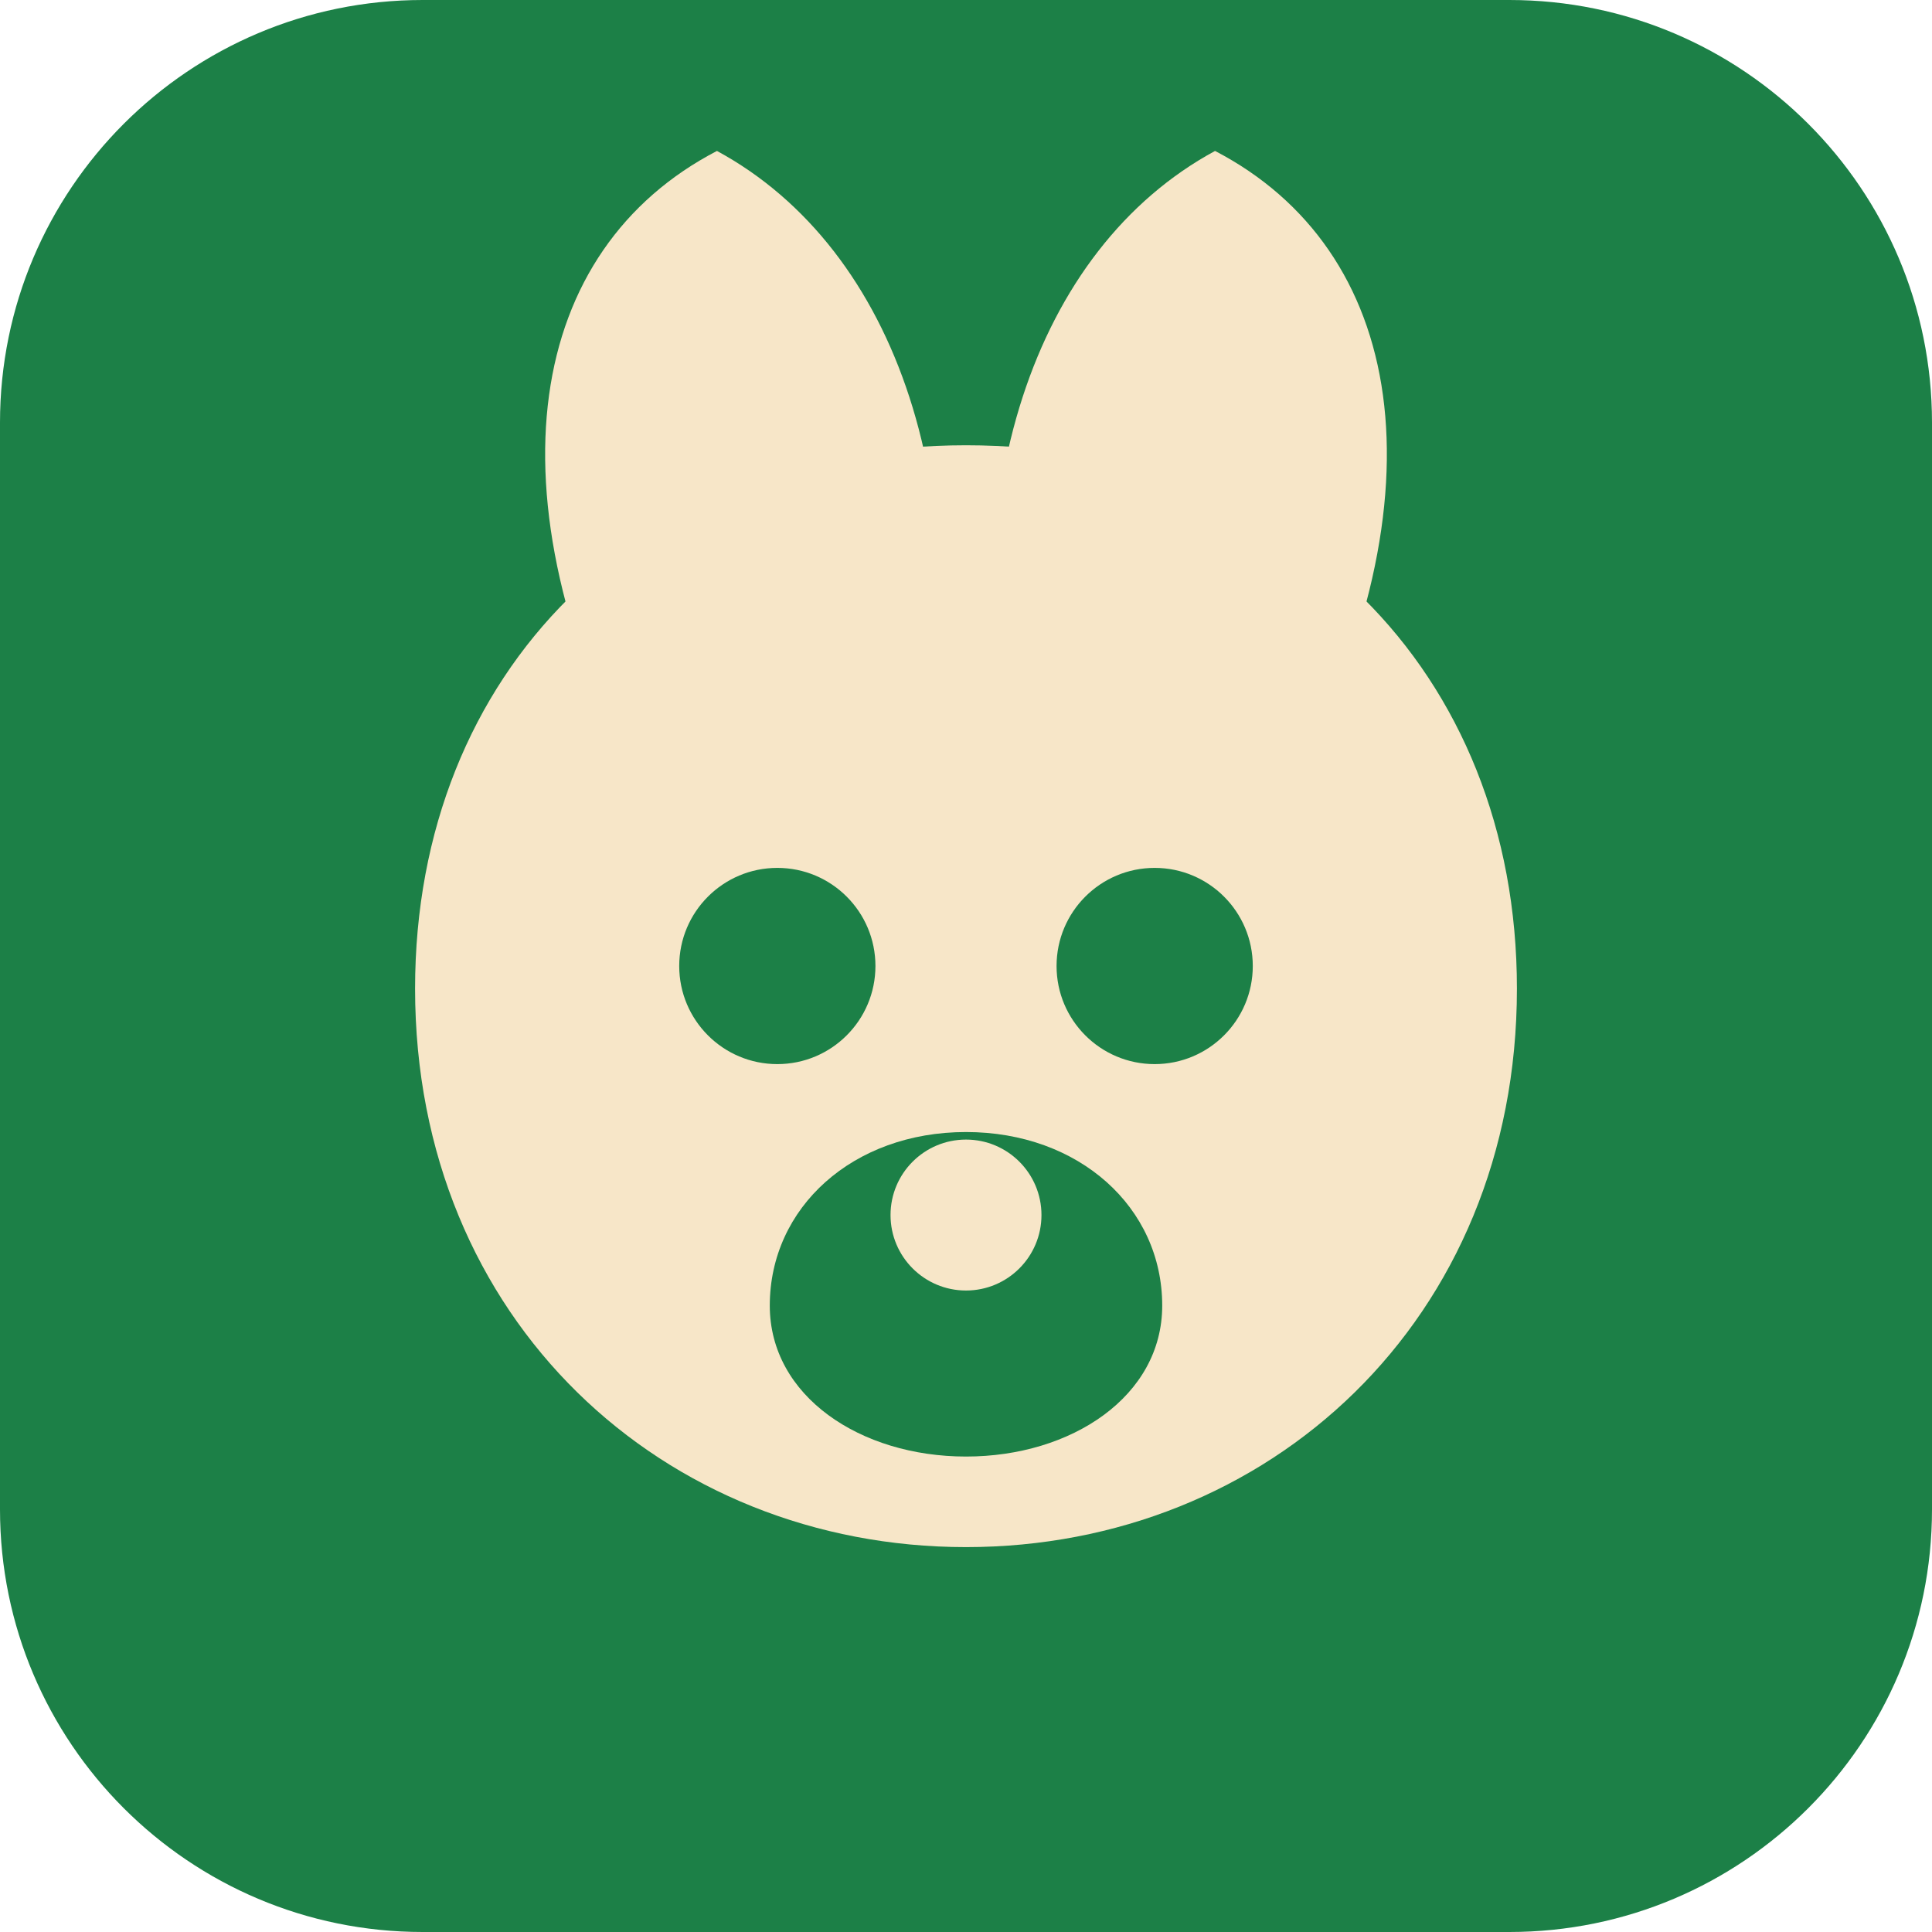
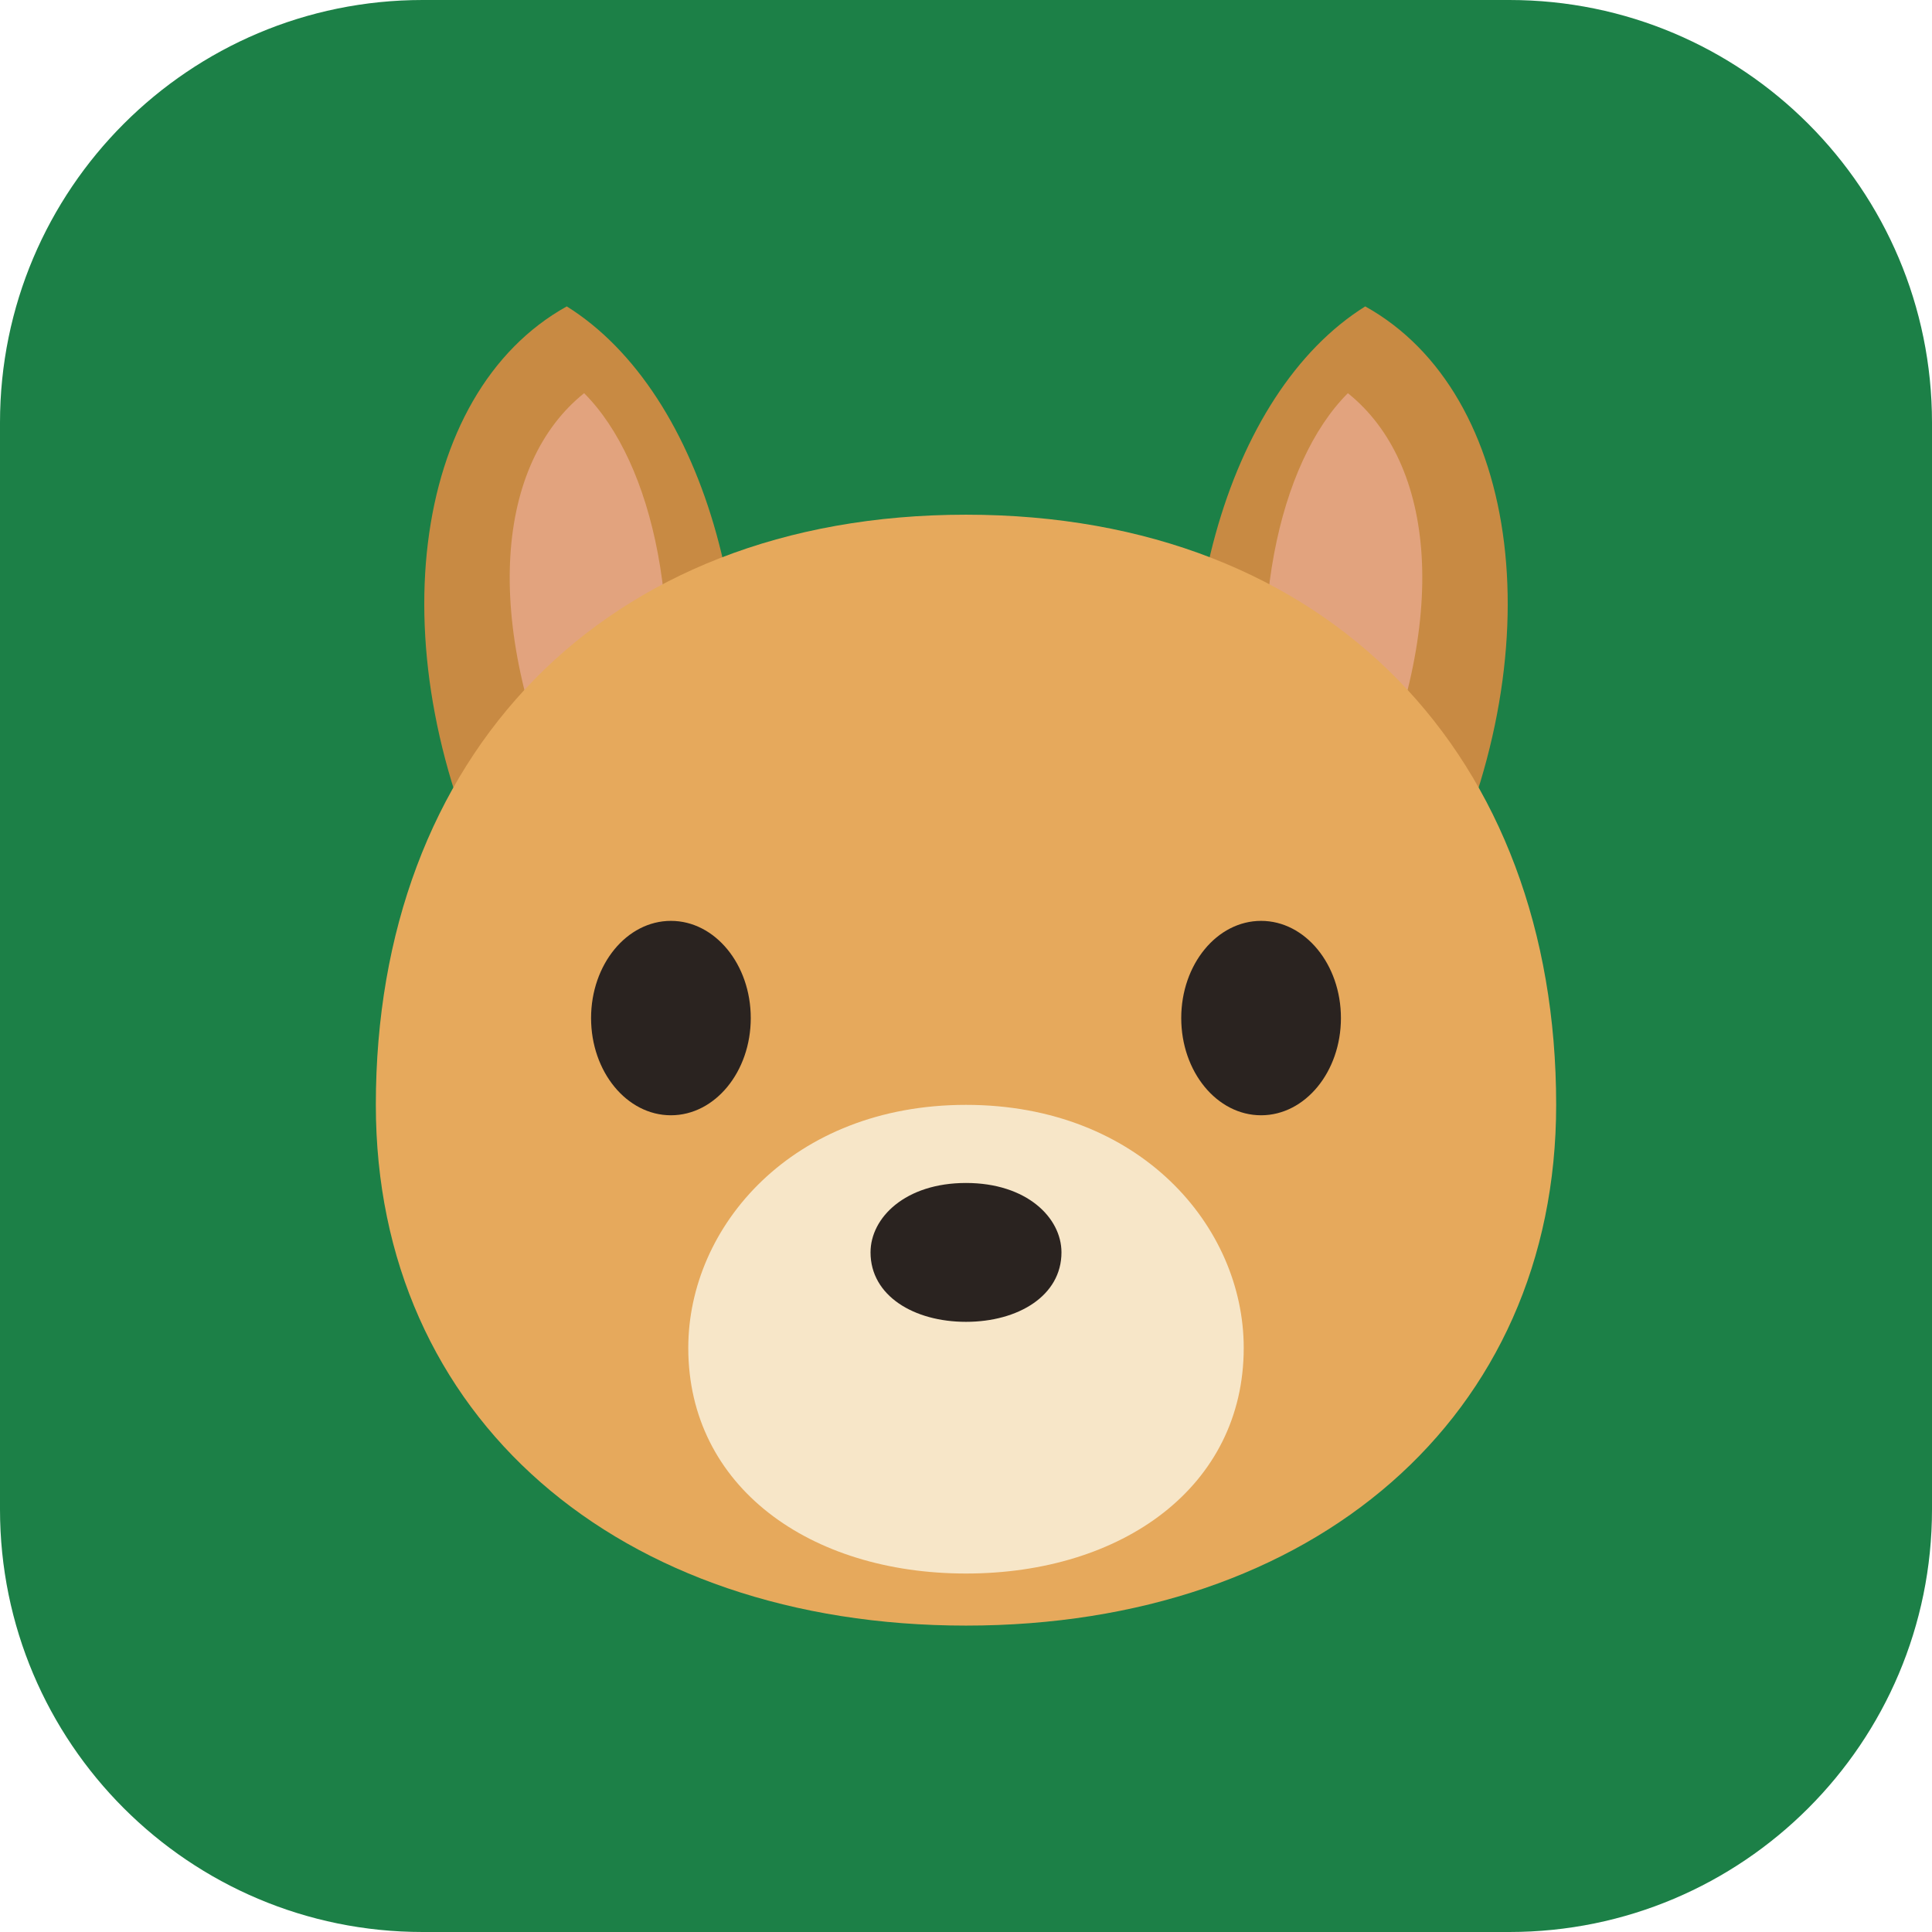
<svg xmlns="http://www.w3.org/2000/svg" width="512" height="512" viewBox="0 0 512 512">
  <rect width="512" height="512" rx="112" fill="#1c8047" />
-   <g fill="#f7e6c8">
-     <path d="M170 210 C 128 130 140 66 190 40 C 238 66 260 132 244 208 Z" />
-     <path d="M342 210 C 384 130 372 66 322 40 C 274 66 252 132 268 208 Z" />
-     <path d="M256 118 C 342 118 402 178 402 262 C 402 350 336 410 256 410 C 176 410 110 350 110 262 C 110 178 170 118 256 118 Z" />
+   <g transform="translate(-89,62.8) scale(4.6)">
+     <path d="M48 38 C 41 24 43 9 52 4 C 60 9 64 23 61 37 Z" fill="#c88a43" />
+     <path d="M52 33 C 47 22 48 13 53 9 C 57 13 59 22 57 32 Z" fill="#e2a37e" />
+     <path d="M102 38 C 109 24 107 9 98 4 C 90 9 86 23 89 37 Z" fill="#c88a43" />
+     <path d="M98 33 C 103 22 102 13 97 9 C 93 13 91 22 93 32 Z" fill="#e2a37e" />
+     <path d="M75 16 C 96 16 109 30 109 50 C 109 68 95 80 75 80 C 55 80 41 68 41 50 C 41 30 54 16 75 16 Z" fill="#e6a95c" />
+     <path d="M75 50 C 85 50 91 57 91 64 C 91 72 84 77 75 77 C 66 77 59 72 59 64 C 59 57 65 50 75 50 Z" fill="#f7e6c8" />
+     <ellipse cx="58" cy="45" rx="4.6" ry="5.6" fill="#2a2320" />
+     <ellipse cx="92" cy="45" rx="4.6" ry="5.6" fill="#2a2320" />
+     <path d="M75 54.5 C 71.5 54.5 69.5 56.5 69.5 58.5 C 69.5 61 72 62.5 75 62.5 C 78 62.5 80.5 61 80.5 58.5 C 80.5 56.5 78.5 54.5 75 54.5 Z" fill="#2a2320" />
  </g>
-   <circle cx="206" cy="256" r="26" fill="#1c8047" />
-   <circle cx="306" cy="256" r="26" fill="#1c8047" />
-   <path d="M256 300 c -30 0 -52 20 -52 46 0 24 24 40 52 40 s 52 -16 52 -40 c 0 -26 -22 -46 -52 -46 Z" fill="#1c8047" />
-   <circle cx="256" cy="322" r="20" fill="#f7e6c8" />
</svg>
